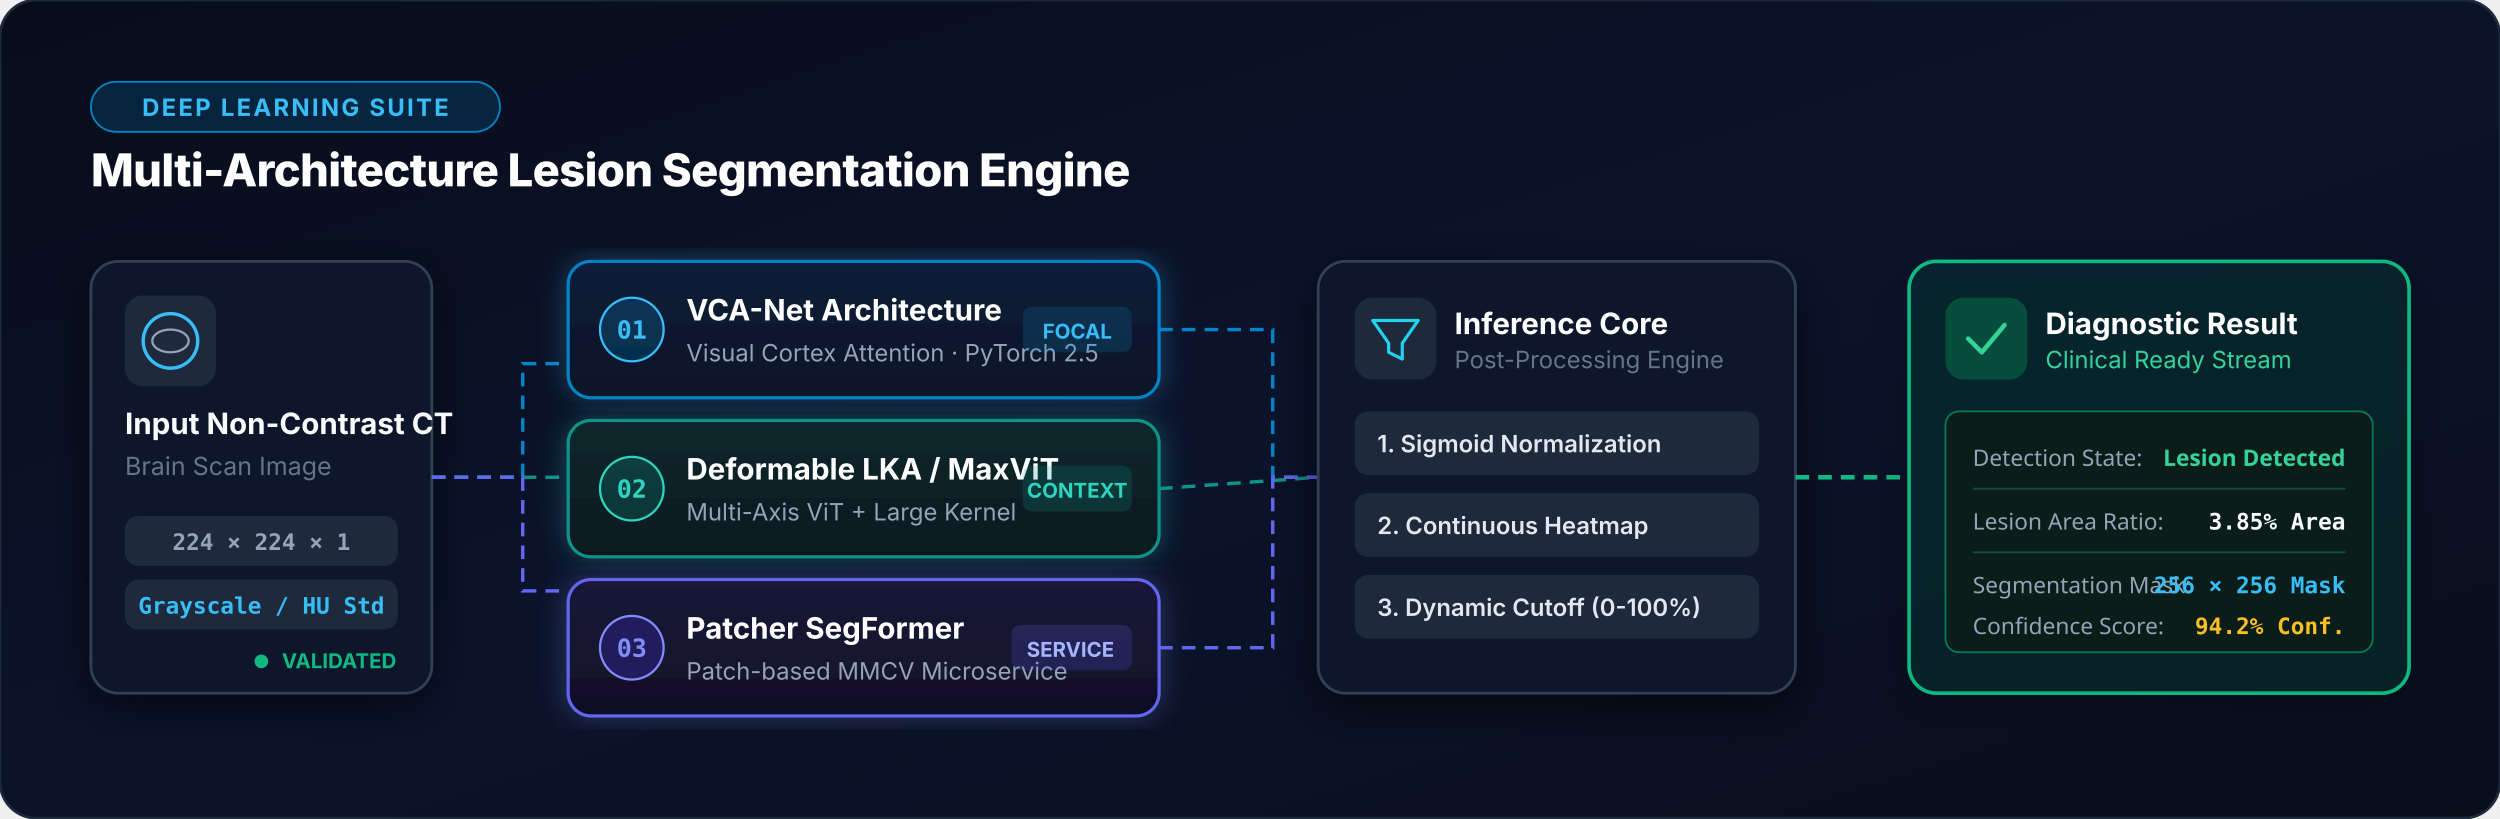
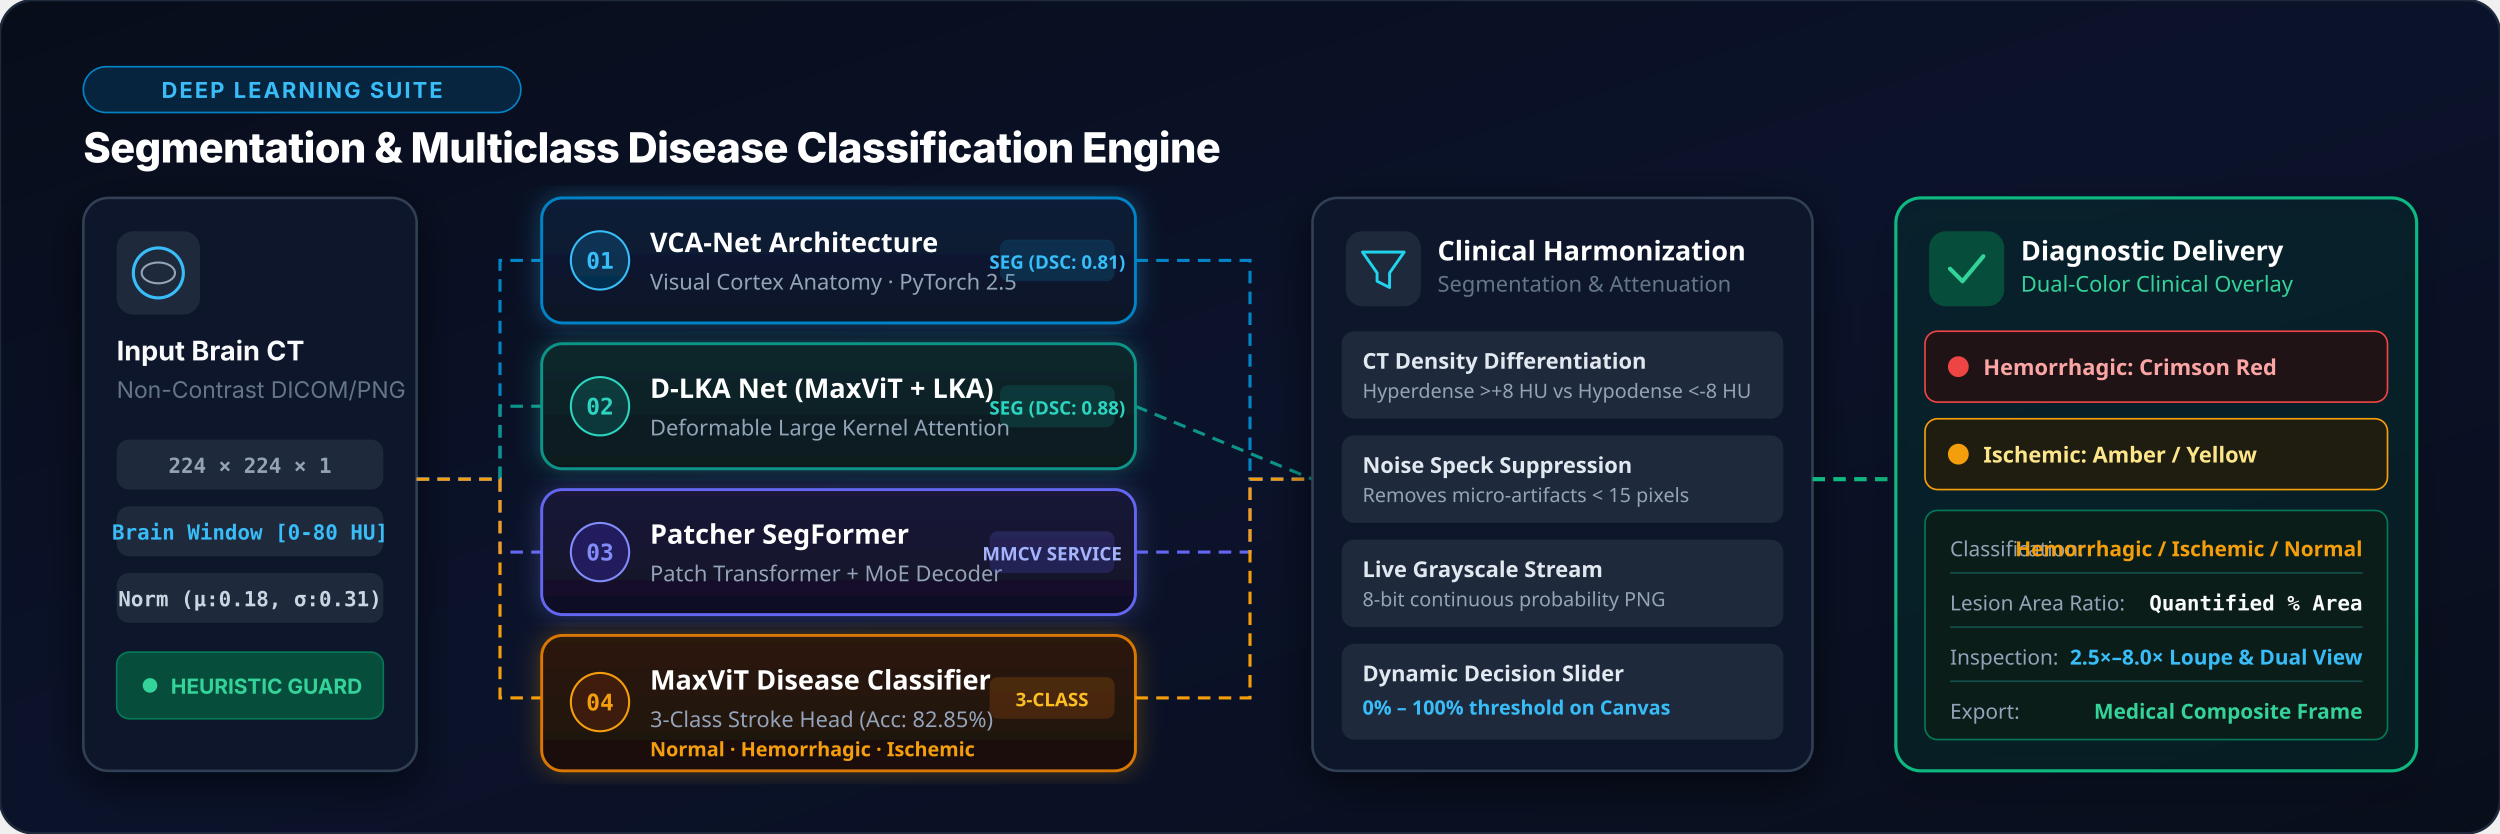
- <svg xmlns="http://www.w3.org/2000/svg" viewBox="0 0 1100 360" width="100%" height="100%">
+ <svg xmlns="http://www.w3.org/2000/svg" viewBox="0 0 1200 400" width="100%" height="100%">
  <defs>
    <linearGradient id="bg-grad-models" x1="0%" y1="0%" x2="100%" y2="100%">
      <stop offset="0%" stop-color="#080D1A" />
      <stop offset="50%" stop-color="#0B132B" />
      <stop offset="100%" stop-color="#090E1B" />
    </linearGradient>
    <linearGradient id="card-vca" x1="0%" y1="0%" x2="0%" y2="100%">
      <stop offset="0%" stop-color="#0C1E38" />
      <stop offset="100%" stop-color="#081426" />
    </linearGradient>
    <linearGradient id="card-dlka" x1="0%" y1="0%" x2="0%" y2="100%">
      <stop offset="0%" stop-color="#09282D" />
      <stop offset="100%" stop-color="#07191E" />
    </linearGradient>
    <linearGradient id="card-patcher" x1="0%" y1="0%" x2="0%" y2="100%">
      <stop offset="0%" stop-color="#1A1838" />
      <stop offset="100%" stop-color="#100F26" />
    </linearGradient>
-     <linearGradient id="flow-line" x1="0%" y1="0%" x2="100%" y2="0%">
-       <stop offset="0%" stop-color="#0284C7" />
-       <stop offset="50%" stop-color="#06B6D4" />
-       <stop offset="100%" stop-color="#10B981" />
+     <linearGradient id="card-maxvit" x1="0%" y1="0%" x2="0%" y2="100%">
+       <stop offset="0%" stop-color="#2D1A10" />
+       <stop offset="100%" stop-color="#1A0F0A" />
    </linearGradient>
    <filter id="shadow-card" x="-10%" y="-10%" width="120%" height="130%">
      <feDropShadow dx="0" dy="6" stdDeviation="10" flood-color="#000000" flood-opacity="0.6" />
    </filter>
    <filter id="glow-vca">
      <feDropShadow dx="0" dy="0" stdDeviation="6" flood-color="#38BDF8" flood-opacity="0.3" />
    </filter>
    <filter id="glow-dlka">
      <feDropShadow dx="0" dy="0" stdDeviation="6" flood-color="#2DD4BF" flood-opacity="0.3" />
    </filter>
    <filter id="glow-patcher">
      <feDropShadow dx="0" dy="0" stdDeviation="6" flood-color="#818CF8" flood-opacity="0.3" />
    </filter>
+     <filter id="glow-maxvit">
+       <feDropShadow dx="0" dy="0" stdDeviation="6" flood-color="#F59E0B" flood-opacity="0.3" />
+     </filter>
    <style>
      @keyframes dashFlow {
        0% { stroke-dashoffset: 40; }
        100% { stroke-dashoffset: 0; }
      }
-       @keyframes pulseNode {
-         0%, 100% { transform: scale(1); opacity: 0.7; }
-         50% { transform: scale(1.15); opacity: 1; }
-       }
      .flow-path {
        stroke-dasharray: 6 4;
        animation: dashFlow 1.8s linear infinite;
      }
-       .node-pulse {
-         transform-origin: center;
-         animation: pulseNode 3s ease-in-out infinite;
-       }
    </style>
  </defs>
-   <rect width="1100" height="360" rx="16" fill="url(#bg-grad-models)" stroke="#1E293B" stroke-width="1.2" />
-   <g transform="translate(40, 36)">
-     <rect width="180" height="22" rx="11" fill="#0369A1" fill-opacity="0.25" stroke="#0284C7" stroke-width="0.8" />
-     <text x="90" y="15" text-anchor="middle" fill="#38BDF8" font-family="-apple-system, BlinkMacSystemFont, sans-serif" font-size="10.5" font-weight="700" letter-spacing="1">DEEP LEARNING SUITE</text>
+   <rect width="1200" height="400" rx="16" fill="url(#bg-grad-models)" stroke="#1E293B" stroke-width="1.2" />
+   <g transform="translate(40, 32)">
+     <rect width="210" height="22" rx="11" fill="#0369A1" fill-opacity="0.25" stroke="#0284C7" stroke-width="0.8" />
+     <text x="105" y="15" text-anchor="middle" fill="#38BDF8" font-family="-apple-system, BlinkMacSystemFont, sans-serif" font-size="10.5" font-weight="700" letter-spacing="1">DEEP LEARNING SUITE</text>
    <text x="0" y="46" fill="#FFFFFF" font-family="-apple-system, BlinkMacSystemFont, 'Space Grotesk', sans-serif" font-size="20" font-weight="800" letter-spacing="-0.3">
-       Multi-Architecture Lesion Segmentation Engine
+       Segmentation &amp; Multiclass Disease Classification Engine
    </text>
  </g>
-   <g transform="translate(40, 115)">
-     <rect width="150" height="190" rx="12" fill="#0F172A" stroke="#334155" stroke-width="1.2" filter="url(#shadow-card)" />
-     <rect x="15" y="15" width="40" height="40" rx="8" fill="#1E293B" />
-     <circle cx="35" cy="35" r="12" fill="none" stroke="#38BDF8" stroke-width="1.5" />
-     <ellipse cx="35" cy="35" rx="8" ry="5" fill="none" stroke="#94A3B8" stroke-width="1" />
-     <text x="15" y="76" fill="#F8FAFC" font-family="-apple-system, BlinkMacSystemFont, sans-serif" font-size="13" font-weight="700">Input Non-Contrast CT</text>
-     <text x="15" y="94" fill="#64748B" font-family="-apple-system, BlinkMacSystemFont, sans-serif" font-size="11">Brain Scan Image</text>
-     <rect x="15" y="112" width="120" height="22" rx="6" fill="#1E293B" />
-     <text x="75" y="127" text-anchor="middle" fill="#94A3B8" font-family="monospace" font-size="10" font-weight="600">224 × 224 × 1</text>
-     <rect x="15" y="140" width="120" height="22" rx="6" fill="#1E293B" />
-     <text x="75" y="155" text-anchor="middle" fill="#38BDF8" font-family="monospace" font-size="10" font-weight="600">Grayscale / HU Std</text>
-     <circle cx="75" cy="176" r="3" fill="#10B981" />
-     <text x="84" y="179" fill="#10B981" font-family="-apple-system, BlinkMacSystemFont, sans-serif" font-size="9" font-weight="700">VALIDATED</text>
+   <g transform="translate(40, 95)">
+     <rect width="160" height="275" rx="12" fill="#0F172A" stroke="#334155" stroke-width="1.2" filter="url(#shadow-card)" />
+     <rect x="16" y="16" width="40" height="40" rx="8" fill="#1E293B" />
+     <circle cx="36" cy="36" r="12" fill="none" stroke="#38BDF8" stroke-width="1.5" />
+     <ellipse cx="36" cy="36" rx="8" ry="5" fill="none" stroke="#94A3B8" stroke-width="1" />
+     <text x="16" y="78" fill="#F8FAFC" font-family="-apple-system, BlinkMacSystemFont, sans-serif" font-size="13" font-weight="700">Input Brain CT</text>
+     <text x="16" y="96" fill="#64748B" font-family="-apple-system, BlinkMacSystemFont, sans-serif" font-size="11">Non-Contrast DICOM/PNG</text>
+     <rect x="16" y="116" width="128" height="24" rx="6" fill="#1E293B" />
+     <text x="80" y="132" text-anchor="middle" fill="#94A3B8" font-family="monospace" font-size="10" font-weight="600">224 × 224 × 1</text>
+     <rect x="16" y="148" width="128" height="24" rx="6" fill="#1E293B" />
+     <text x="80" y="164" text-anchor="middle" fill="#38BDF8" font-family="monospace" font-size="10" font-weight="600">Brain Window [0-80 HU]</text>
+     <rect x="16" y="180" width="128" height="24" rx="6" fill="#1E293B" />
+     <text x="80" y="196" text-anchor="middle" fill="#CBD5E1" font-family="monospace" font-size="10" font-weight="600">Norm (μ:0.18, σ:0.31)</text>
+     <g transform="translate(16, 218)">
+       <rect width="128" height="32" rx="6" fill="#064E3B" stroke="#047857" stroke-width="0.8" />
+       <circle cx="16" cy="16" r="3.5" fill="#34D399" />
+       <text x="26" y="20" fill="#34D399" font-family="-apple-system, BlinkMacSystemFont, sans-serif" font-size="10" font-weight="700">HEURISTIC GUARD</text>
+     </g>
  </g>
-   <path d="M 190 210 L 230 210 L 230 160 L 250 160" fill="none" stroke="#0284C7" stroke-width="1.5" class="flow-path" />
-   <path d="M 190 210 L 250 210" fill="none" stroke="#0D9488" stroke-width="1.5" class="flow-path" />
-   <path d="M 190 210 L 230 210 L 230 260 L 250 260" fill="none" stroke="#6366F1" stroke-width="1.5" class="flow-path" />
-   <g transform="translate(250, 115)" filter="url(#glow-vca)">
-     <rect width="260" height="60" rx="10" fill="url(#card-vca)" stroke="#0284C7" stroke-width="1.4" />
+   <path d="M 200 230 L 240 230 L 240 125 L 260 125" fill="none" stroke="#0284C7" stroke-width="1.5" class="flow-path" />
+   <path d="M 200 230 L 240 230 L 240 195 L 260 195" fill="none" stroke="#0D9488" stroke-width="1.5" class="flow-path" />
+   <path d="M 200 230 L 240 230 L 240 265 L 260 265" fill="none" stroke="#6366F1" stroke-width="1.5" class="flow-path" />
+   <path d="M 200 230 L 240 230 L 240 335 L 260 335" fill="none" stroke="#F59E0B" stroke-width="1.5" class="flow-path" />
+   <g transform="translate(260, 95)" filter="url(#glow-vca)">
+     <rect width="285" height="60" rx="10" fill="url(#card-vca)" stroke="#0284C7" stroke-width="1.4" />
    <circle cx="28" cy="30" r="14" fill="#0369A1" fill-opacity="0.3" stroke="#38BDF8" stroke-width="1" />
    <text x="28" y="34" text-anchor="middle" fill="#38BDF8" font-family="monospace" font-size="11" font-weight="800">01</text>
-     <text x="52" y="26" fill="#FFFFFF" font-family="-apple-system, BlinkMacSystemFont, sans-serif" font-size="13" font-weight="700">VCA-Net Architecture</text>
-     <text x="52" y="44" fill="#94A3B8" font-family="-apple-system, BlinkMacSystemFont, sans-serif" font-size="10.5">Visual Cortex Attention · PyTorch 2.5</text>
-     <rect x="200" y="20" width="48" height="20" rx="4" fill="#0284C7" fill-opacity="0.2" />
-     <text x="224" y="34" text-anchor="middle" fill="#38BDF8" font-family="-apple-system, BlinkMacSystemFont, sans-serif" font-size="9" font-weight="700">FOCAL</text>
+     <text x="52" y="26" fill="#FFFFFF" font-family="sans-serif" font-size="13" font-weight="700">VCA-Net Architecture</text>
+     <text x="52" y="44" fill="#94A3B8" font-family="sans-serif" font-size="10.5">Visual Cortex Anatomy · PyTorch 2.5</text>
+     <rect x="220" y="20" width="55" height="20" rx="4" fill="#0284C7" fill-opacity="0.2" />
+     <text x="247.5" y="34" text-anchor="middle" fill="#38BDF8" font-family="sans-serif" font-size="9" font-weight="700">SEG (DSC: 0.81)</text>
  </g>
-   <g transform="translate(250, 185)" filter="url(#glow-dlka)">
-     <rect width="260" height="60" rx="10" fill="url(#card-dlka)" stroke="#0D9488" stroke-width="1.4" />
+   <g transform="translate(260, 165)" filter="url(#glow-dlka)">
+     <rect width="285" height="60" rx="10" fill="url(#card-dlka)" stroke="#0D9488" stroke-width="1.4" />
    <circle cx="28" cy="30" r="14" fill="#0F766E" fill-opacity="0.3" stroke="#2DD4BF" stroke-width="1" />
    <text x="28" y="34" text-anchor="middle" fill="#2DD4BF" font-family="monospace" font-size="11" font-weight="800">02</text>
-     <text x="52" y="26" fill="#FFFFFF" font-family="-apple-system, BlinkMacSystemFont, sans-serif" font-size="13" font-weight="700">Deformable LKA / MaxViT</text>
-     <text x="52" y="44" fill="#94A3B8" font-family="-apple-system, BlinkMacSystemFont, sans-serif" font-size="10.5">Multi-Axis ViT + Large Kernel</text>
-     <rect x="200" y="20" width="48" height="20" rx="4" fill="#0D9488" fill-opacity="0.2" />
-     <text x="224" y="34" text-anchor="middle" fill="#2DD4BF" font-family="-apple-system, BlinkMacSystemFont, sans-serif" font-size="9" font-weight="700">CONTEXT</text>
+     <text x="52" y="26" fill="#FFFFFF" font-family="sans-serif" font-size="13" font-weight="700">D-LKA Net (MaxViT + LKA)</text>
+     <text x="52" y="44" fill="#94A3B8" font-family="sans-serif" font-size="10.5">Deformable Large Kernel Attention</text>
+     <rect x="220" y="20" width="55" height="20" rx="4" fill="#0D9488" fill-opacity="0.2" />
+     <text x="247.5" y="34" text-anchor="middle" fill="#2DD4BF" font-family="sans-serif" font-size="9" font-weight="700">SEG (DSC: 0.88)</text>
  </g>
-   <g transform="translate(250, 255)" filter="url(#glow-patcher)">
-     <rect width="260" height="60" rx="10" fill="url(#card-patcher)" stroke="#6366F1" stroke-width="1.4" />
+   <g transform="translate(260, 235)" filter="url(#glow-patcher)">
+     <rect width="285" height="60" rx="10" fill="url(#card-patcher)" stroke="#6366F1" stroke-width="1.4" />
    <circle cx="28" cy="30" r="14" fill="#4338CA" fill-opacity="0.3" stroke="#818CF8" stroke-width="1" />
    <text x="28" y="34" text-anchor="middle" fill="#818CF8" font-family="monospace" font-size="11" font-weight="800">03</text>
-     <text x="52" y="26" fill="#FFFFFF" font-family="-apple-system, BlinkMacSystemFont, sans-serif" font-size="13" font-weight="700">Patcher SegFormer</text>
-     <text x="52" y="44" fill="#94A3B8" font-family="-apple-system, BlinkMacSystemFont, sans-serif" font-size="10.5">Patch-based MMCV Microservice</text>
-     <rect x="195" y="20" width="53" height="20" rx="4" fill="#6366F1" fill-opacity="0.2" />
-     <text x="221" y="34" text-anchor="middle" fill="#A5B4FC" font-family="-apple-system, BlinkMacSystemFont, sans-serif" font-size="9" font-weight="700">SERVICE</text>
+     <text x="52" y="26" fill="#FFFFFF" font-family="sans-serif" font-size="13" font-weight="700">Patcher SegFormer</text>
+     <text x="52" y="44" fill="#94A3B8" font-family="sans-serif" font-size="10.5">Patch Transformer + MoE Decoder</text>
+     <rect x="215" y="20" width="60" height="20" rx="4" fill="#6366F1" fill-opacity="0.2" />
+     <text x="245" y="34" text-anchor="middle" fill="#A5B4FC" font-family="sans-serif" font-size="9" font-weight="700">MMCV SERVICE</text>
  </g>
-   <path d="M 510 145 L 560 145 L 560 210 L 580 210" fill="none" stroke="#0284C7" stroke-width="1.5" class="flow-path" />
-   <path d="M 510 215 L 580 210" fill="none" stroke="#0D9488" stroke-width="1.5" class="flow-path" />
-   <path d="M 510 285 L 560 285 L 560 210 L 580 210" fill="none" stroke="#6366F1" stroke-width="1.5" class="flow-path" />
-   <g transform="translate(580, 115)">
-     <rect width="210" height="190" rx="12" fill="#0F172A" stroke="#334155" stroke-width="1.2" filter="url(#shadow-card)" />
+   <g transform="translate(260, 305)" filter="url(#glow-maxvit)">
+     <rect width="285" height="65" rx="10" fill="url(#card-maxvit)" stroke="#D97706" stroke-width="1.4" />
+     <circle cx="28" cy="32" r="14" fill="#78350F" fill-opacity="0.3" stroke="#F59E0B" stroke-width="1" />
+     <text x="28" y="36" text-anchor="middle" fill="#F59E0B" font-family="monospace" font-size="11" font-weight="800">04</text>
+     <text x="52" y="26" fill="#FFFFFF" font-family="sans-serif" font-size="13" font-weight="700">MaxViT Disease Classifier</text>
+     <text x="52" y="44" fill="#94A3B8" font-family="sans-serif" font-size="10.5">3-Class Stroke Head (Acc: 82.85%)</text>
+     <text x="52" y="58" fill="#F59E0B" font-family="sans-serif" font-size="9.5" font-weight="600">Normal · Hemorrhagic · Ischemic</text>
+     <rect x="215" y="20" width="60" height="20" rx="4" fill="#D97706" fill-opacity="0.2" />
+     <text x="245" y="34" text-anchor="middle" fill="#FBBF24" font-family="sans-serif" font-size="9" font-weight="700">3-CLASS</text>
+   </g>
+   <path d="M 545 125 L 600 125 L 600 230 L 630 230" fill="none" stroke="#0284C7" stroke-width="1.5" class="flow-path" />
+   <path d="M 545 195 L 630 230" fill="none" stroke="#0D9488" stroke-width="1.5" class="flow-path" />
+   <path d="M 545 265 L 600 265 L 600 230 L 630 230" fill="none" stroke="#6366F1" stroke-width="1.5" class="flow-path" />
+   <path d="M 545 335 L 600 335 L 600 230 L 630 230" fill="none" stroke="#F59E0B" stroke-width="1.5" class="flow-path" />
+   <g transform="translate(630, 95)">
+     <rect width="240" height="275" rx="12" fill="#0F172A" stroke="#334155" stroke-width="1.2" filter="url(#shadow-card)" />
    <rect x="16" y="16" width="36" height="36" rx="8" fill="#1E293B" />
    <path d="M 24 26 L 44 26 L 37 36 L 37 43 L 31 40 L 31 36 Z" fill="none" stroke="#22D3EE" stroke-width="1.4" stroke-linejoin="round" />
-     <text x="60" y="32" fill="#FFFFFF" font-family="-apple-system, BlinkMacSystemFont, sans-serif" font-size="13" font-weight="700">Inference Core</text>
-     <text x="60" y="47" fill="#64748B" font-family="-apple-system, BlinkMacSystemFont, sans-serif" font-size="10.5">Post-Processing Engine</text>
-     <g transform="translate(16, 66)">
-       <rect width="178" height="28" rx="6" fill="#1E293B" />
-       <text x="10" y="18" fill="#E2E8F0" font-family="-apple-system, BlinkMacSystemFont, sans-serif" font-size="10.5" font-weight="600">1. Sigmoid Normalization</text>
+     <text x="60" y="30" fill="#FFFFFF" font-family="sans-serif" font-size="13" font-weight="700">Clinical Harmonization</text>
+     <text x="60" y="45" fill="#64748B" font-family="sans-serif" font-size="10.5">Segmentation &amp; Attenuation</text>
+     <g transform="translate(14, 64)">
+       <rect width="212" height="42" rx="6" fill="#1E293B" />
+       <text x="10" y="18" fill="#E2E8F0" font-family="sans-serif" font-size="10.5" font-weight="600">CT Density Differentiation</text>
+       <text x="10" y="32" fill="#94A3B8" font-family="sans-serif" font-size="9.5">Hyperdense &gt;+8 HU vs Hypodense &lt;-8 HU</text>
    </g>
-     <g transform="translate(16, 102)">
-       <rect width="178" height="28" rx="6" fill="#1E293B" />
-       <text x="10" y="18" fill="#E2E8F0" font-family="-apple-system, BlinkMacSystemFont, sans-serif" font-size="10.5" font-weight="600">2. Continuous Heatmap</text>
+     <g transform="translate(14, 114)">
+       <rect width="212" height="42" rx="6" fill="#1E293B" />
+       <text x="10" y="18" fill="#E2E8F0" font-family="sans-serif" font-size="10.5" font-weight="600">Noise Speck Suppression</text>
+       <text x="10" y="32" fill="#94A3B8" font-family="sans-serif" font-size="9.5">Removes micro-artifacts &lt; 15 pixels</text>
    </g>
-     <g transform="translate(16, 138)">
-       <rect width="178" height="28" rx="6" fill="#1E293B" />
-       <text x="10" y="18" fill="#E2E8F0" font-family="-apple-system, BlinkMacSystemFont, sans-serif" font-size="10.5" font-weight="600">3. Dynamic Cutoff (0-100%)</text>
+     <g transform="translate(14, 164)">
+       <rect width="212" height="42" rx="6" fill="#1E293B" />
+       <text x="10" y="18" fill="#E2E8F0" font-family="sans-serif" font-size="10.5" font-weight="600">Live Grayscale Stream</text>
+       <text x="10" y="32" fill="#94A3B8" font-family="sans-serif" font-size="9.5">8-bit continuous probability PNG</text>
+     </g>
+     <g transform="translate(14, 214)">
+       <rect width="212" height="46" rx="6" fill="#1E293B" />
+       <text x="10" y="18" fill="#E2E8F0" font-family="sans-serif" font-size="10.5" font-weight="600">Dynamic Decision Slider</text>
+       <text x="10" y="34" fill="#38BDF8" font-family="sans-serif" font-size="9.5" font-weight="600">0% – 100% threshold on Canvas</text>
    </g>
  </g>
-   <path d="M 790 210 L 840 210" fill="none" stroke="#10B981" stroke-width="2" class="flow-path" />
-   <g transform="translate(840, 115)">
-     <rect width="220" height="190" rx="12" fill="#064E3B" fill-opacity="0.25" stroke="#10B981" stroke-width="1.6" filter="url(#shadow-card)" />
+   <path d="M 870 230 L 910 230" fill="none" stroke="#10B981" stroke-width="2" class="flow-path" />
+   <g transform="translate(910, 95)">
+     <rect width="250" height="275" rx="12" fill="#064E3B" fill-opacity="0.2" stroke="#10B981" stroke-width="1.5" filter="url(#shadow-card)" />
    <rect x="16" y="16" width="36" height="36" rx="8" fill="#064E3B" />
    <path d="M 26 34 L 32 40 L 42 28" fill="none" stroke="#34D399" stroke-width="2" stroke-linecap="round" stroke-linejoin="round" />
-     <text x="60" y="32" fill="#FFFFFF" font-family="-apple-system, BlinkMacSystemFont, sans-serif" font-size="13" font-weight="700">Diagnostic Result</text>
-     <text x="60" y="47" fill="#34D399" font-family="-apple-system, BlinkMacSystemFont, sans-serif" font-size="10.5">Clinical Ready Stream</text>
-     <g transform="translate(16, 66)">
-       <rect width="188" height="106" rx="6" fill="#0B1D19" stroke="#047857" stroke-width="0.8" />
-       <text x="12" y="24" fill="#94A3B8" font-family="sans-serif" font-size="10">Detection State:</text>
-       <text x="176" y="24" text-anchor="end" fill="#34D399" font-family="sans-serif" font-size="10" font-weight="700">Lesion Detected</text>
-       <line x1="12" y1="34" x2="176" y2="34" stroke="#134E4A" stroke-width="0.8" />
-       <text x="12" y="52" fill="#94A3B8" font-family="sans-serif" font-size="10">Lesion Area Ratio:</text>
-       <text x="176" y="52" text-anchor="end" fill="#F8FAFC" font-family="monospace" font-size="10" font-weight="700">3.85% Area</text>
-       <line x1="12" y1="62" x2="176" y2="62" stroke="#134E4A" stroke-width="0.8" />
-       <text x="12" y="80" fill="#94A3B8" font-family="sans-serif" font-size="10">Segmentation Mask:</text>
-       <text x="176" y="80" text-anchor="end" fill="#38BDF8" font-family="monospace" font-size="10" font-weight="700">256 × 256 Mask</text>
-       <text x="12" y="98" fill="#94A3B8" font-family="sans-serif" font-size="10">Confidence Score:</text>
-       <text x="176" y="98" text-anchor="end" fill="#FBBF24" font-family="monospace" font-size="10" font-weight="700">94.2% Conf.</text>
+     <text x="60" y="30" fill="#FFFFFF" font-family="sans-serif" font-size="13" font-weight="700">Diagnostic Delivery</text>
+     <text x="60" y="45" fill="#34D399" font-family="sans-serif" font-size="10.5">Dual-Color Clinical Overlay</text>
+     <g transform="translate(14, 64)">
+       <rect width="222" height="34" rx="6" fill="#1F1315" stroke="#EF4444" stroke-width="0.8" />
+       <circle cx="16" cy="17" r="5" fill="#EF4444" />
+       <text x="28" y="21" fill="#FCA5A5" font-family="sans-serif" font-size="10.5" font-weight="700">Hemorrhagic: Crimson Red</text>
+       <g transform="translate(0, 42)">
+         <rect width="222" height="34" rx="6" fill="#1F1C10" stroke="#F59E0B" stroke-width="0.8" />
+         <circle cx="16" cy="17" r="5" fill="#F59E0B" />
+         <text x="28" y="21" fill="#FDE68A" font-family="sans-serif" font-size="10.5" font-weight="700">Ischemic: Amber / Yellow</text>
+       </g>
+     </g>
+     <g transform="translate(14, 150)">
+       <rect width="222" height="110" rx="6" fill="#0B1D19" stroke="#047857" stroke-width="0.8" />
+       <text x="12" y="22" fill="#94A3B8" font-family="sans-serif" font-size="10">Classification:</text>
+       <text x="210" y="22" text-anchor="end" fill="#F59E0B" font-family="sans-serif" font-size="10" font-weight="700">Hemorrhagic / Ischemic / Normal</text>
+       <line x1="12" y1="30" x2="210" y2="30" stroke="#134E4A" stroke-width="0.8" />
+       <text x="12" y="48" fill="#94A3B8" font-family="sans-serif" font-size="10">Lesion Area Ratio:</text>
+       <text x="210" y="48" text-anchor="end" fill="#F8FAFC" font-family="monospace" font-size="10" font-weight="700">Quantified % Area</text>
+       <line x1="12" y1="56" x2="210" y2="56" stroke="#134E4A" stroke-width="0.8" />
+       <text x="12" y="74" fill="#94A3B8" font-family="sans-serif" font-size="10">Inspection:</text>
+       <text x="210" y="74" text-anchor="end" fill="#38BDF8" font-family="sans-serif" font-size="10" font-weight="700">2.5×–8.0× Loupe &amp; Dual View</text>
+       <line x1="12" y1="82" x2="210" y2="82" stroke="#134E4A" stroke-width="0.8" />
+       <text x="12" y="100" fill="#94A3B8" font-family="sans-serif" font-size="10">Export:</text>
+       <text x="210" y="100" text-anchor="end" fill="#34D399" font-family="sans-serif" font-size="10" font-weight="700">Medical Composite Frame</text>
    </g>
  </g>
</svg>
